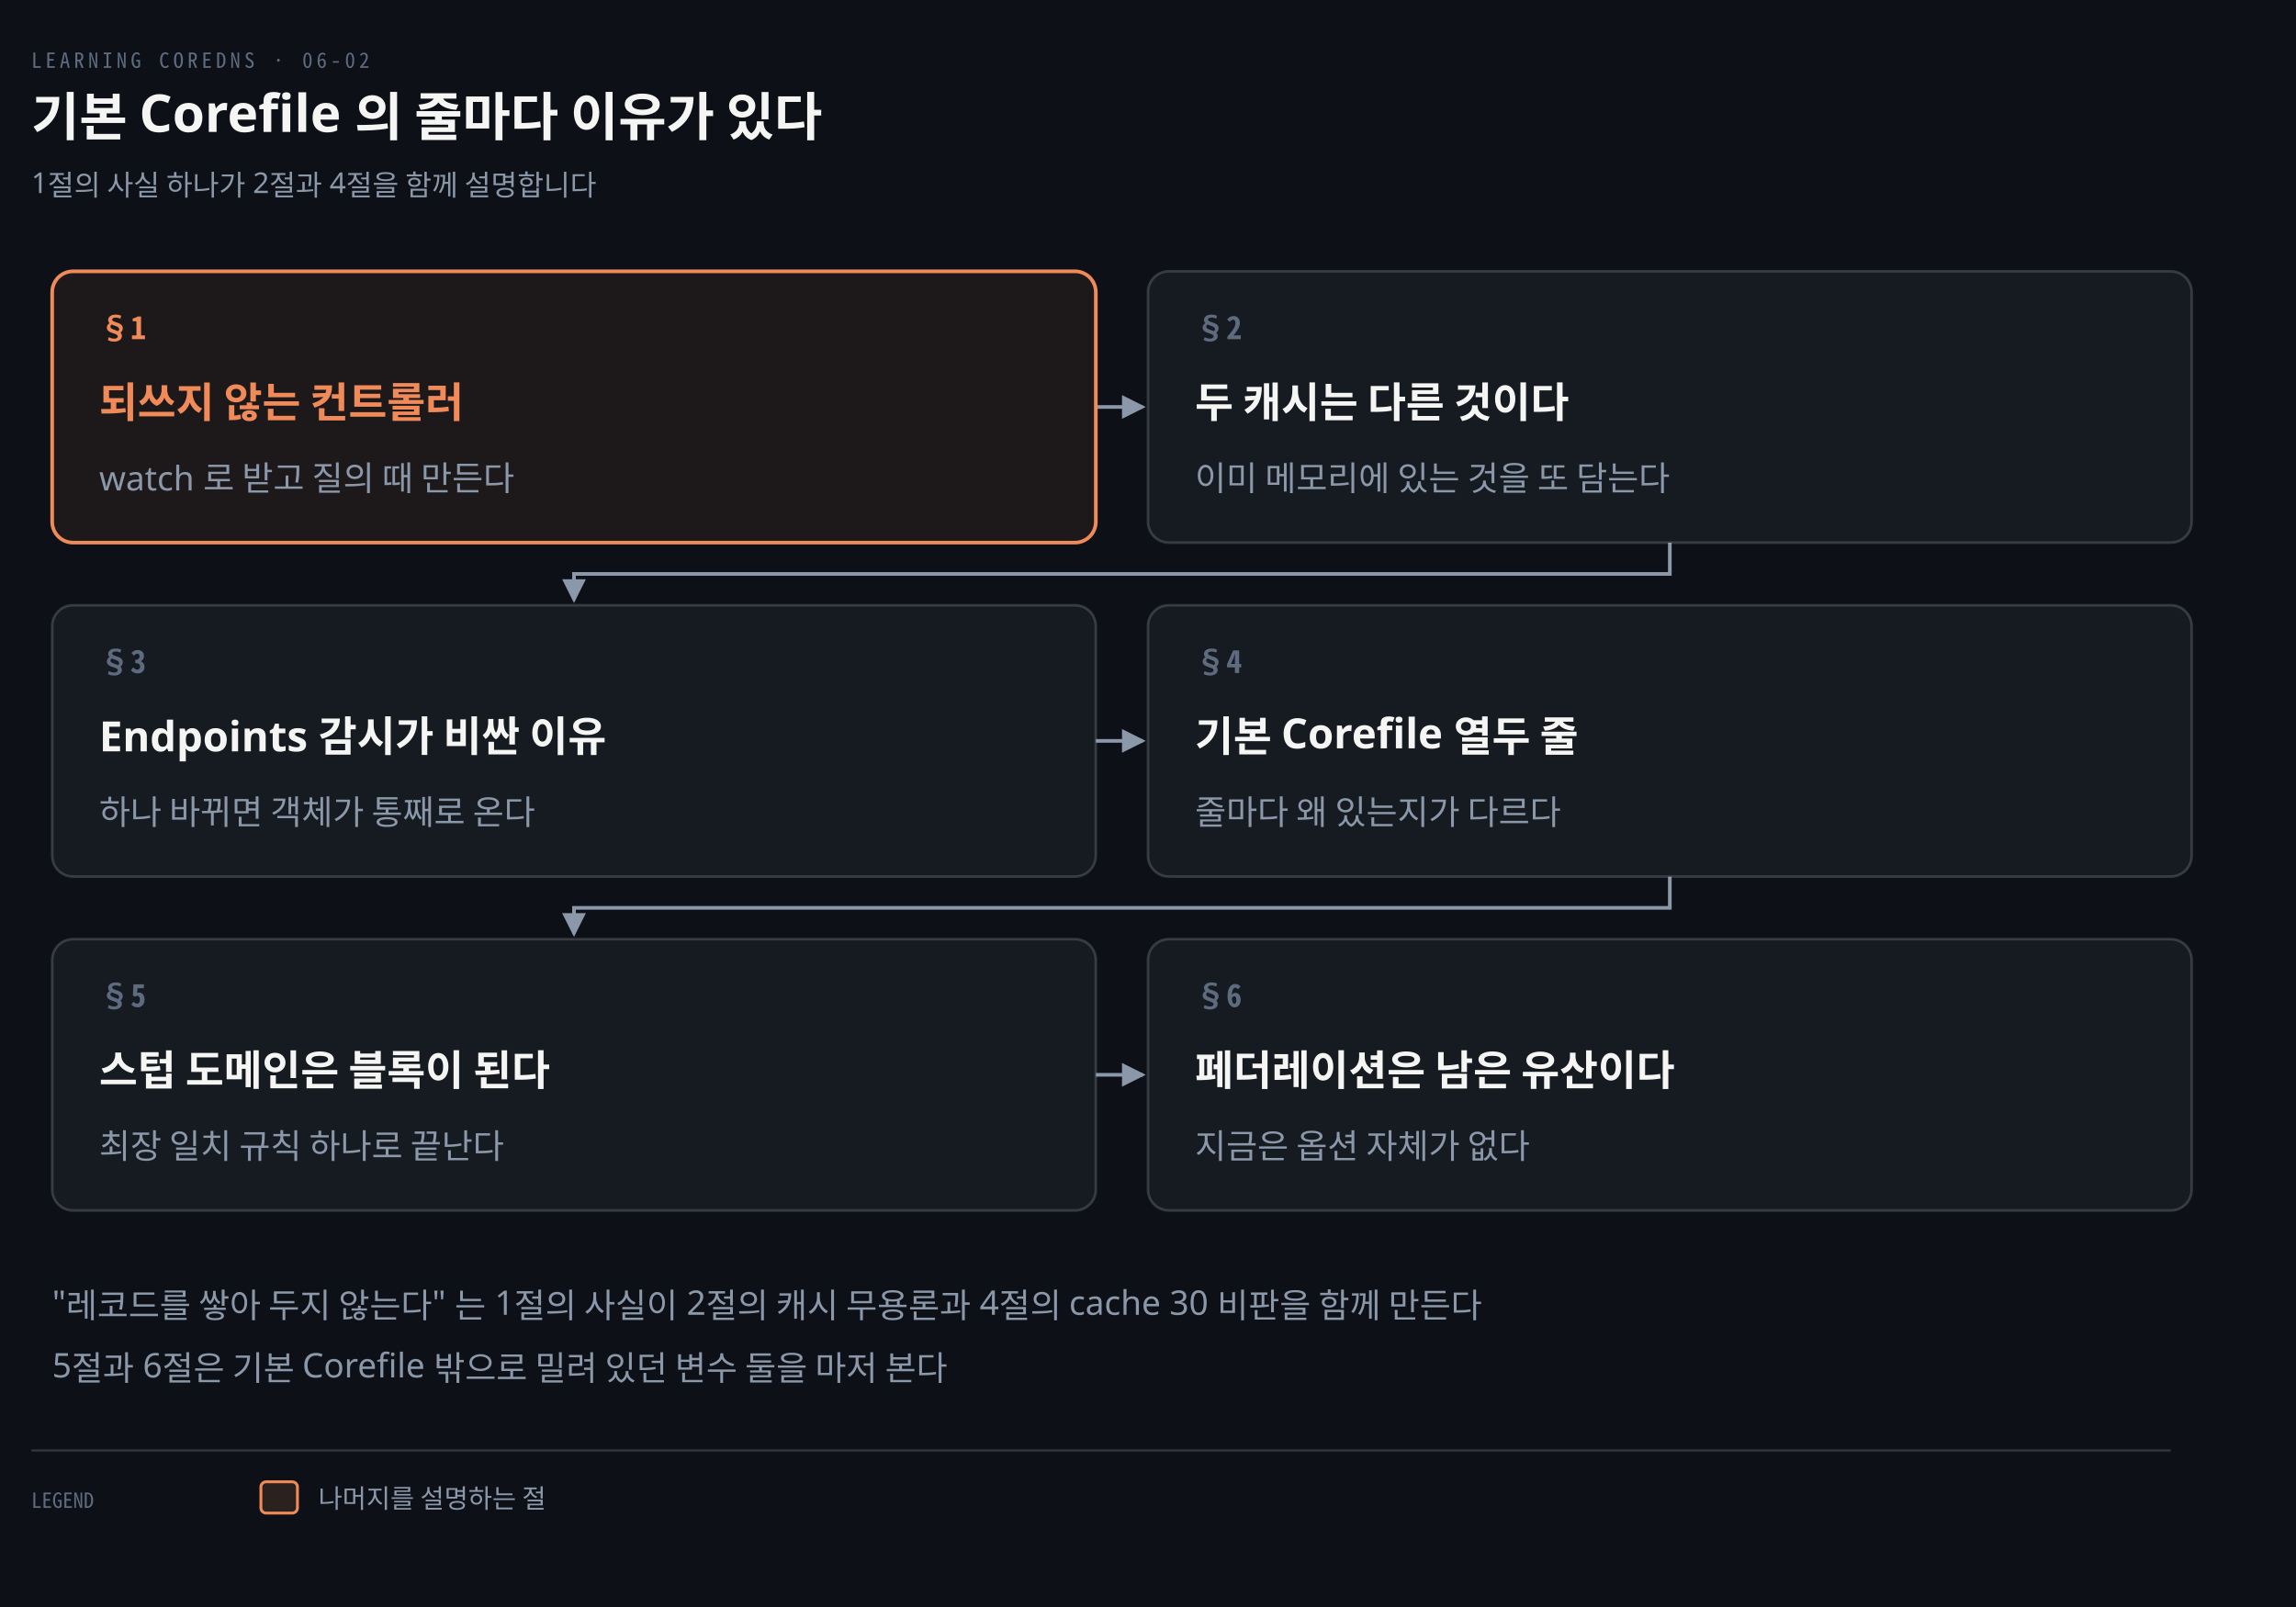
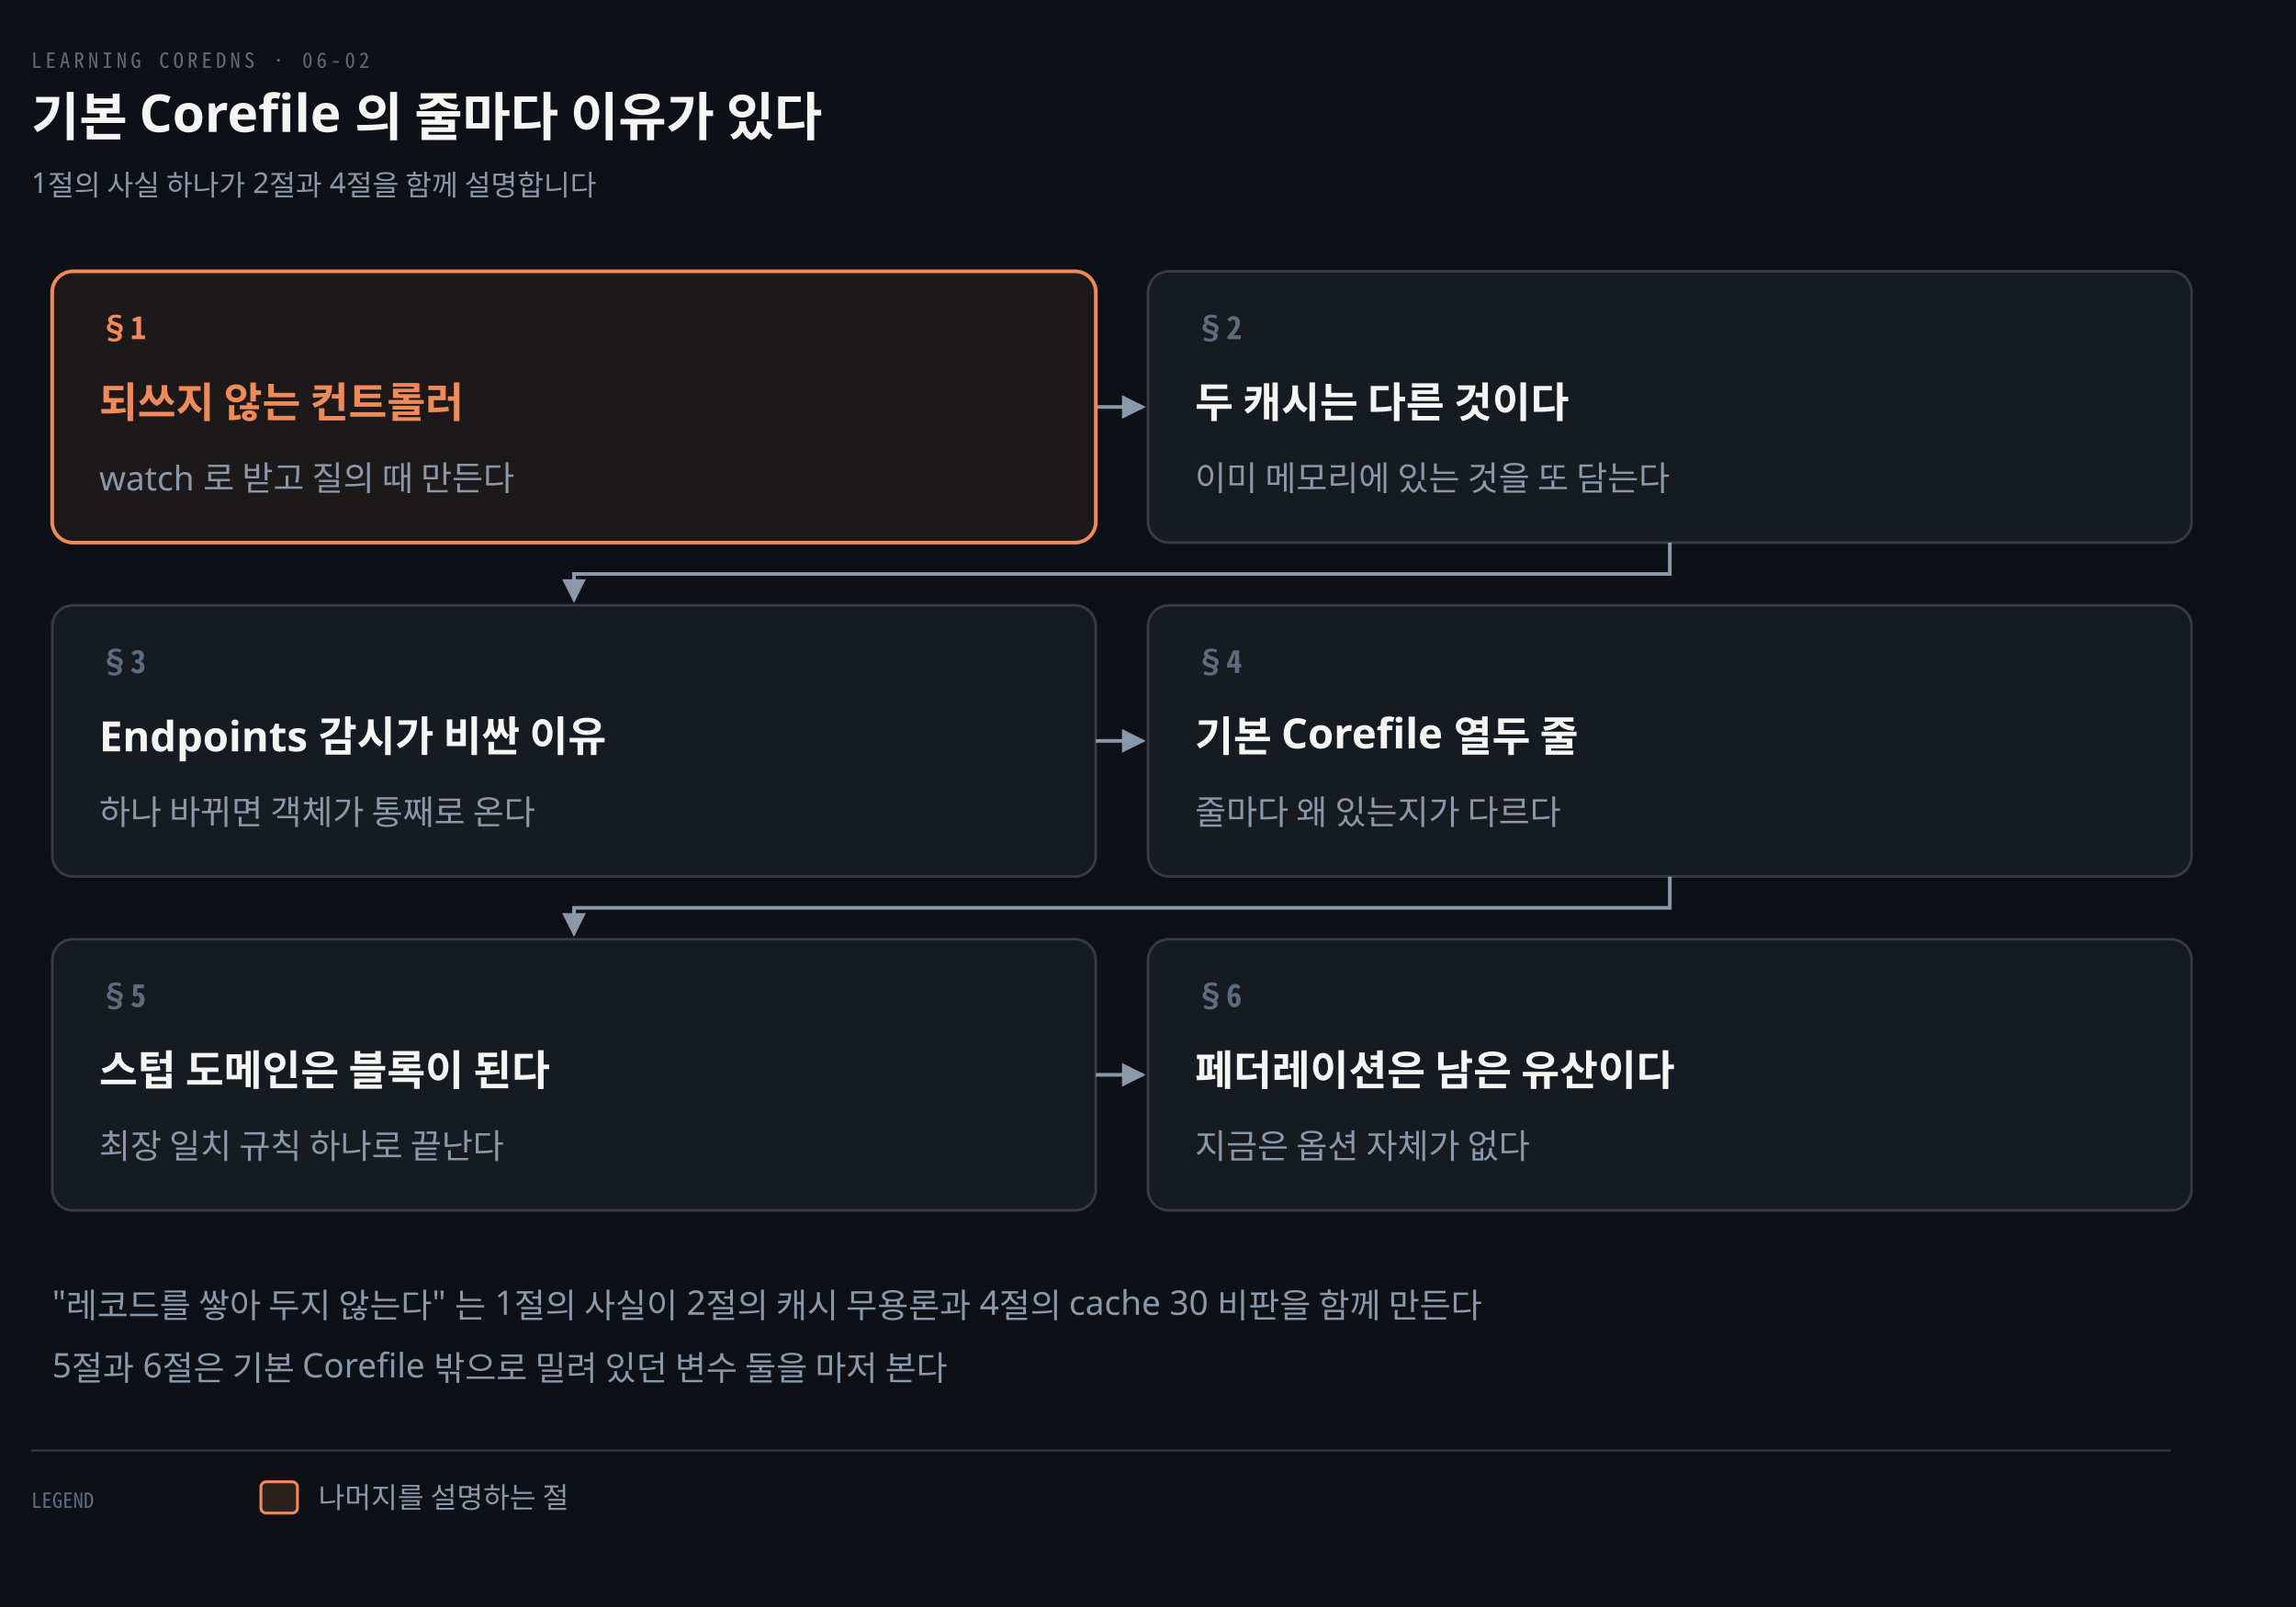
<svg xmlns="http://www.w3.org/2000/svg" viewBox="0 0 880 616" width="100%" role="img" aria-labelledby="dt dd">
  <defs>
    <marker id="ar" viewBox="0 0 8 8" refX="7" refY="4" markerWidth="6.5" markerHeight="6.5" orient="auto">
      <path d="M0 0 L8 4 L0 8 z" fill="#8B98A9" />
    </marker>
    <marker id="ok" viewBox="0 0 8 8" refX="7" refY="4" markerWidth="6.5" markerHeight="6.5" orient="auto">
      <path d="M0 0 L8 4 L0 8 z" fill="#3FB98C" />
    </marker>
    <marker id="warn" viewBox="0 0 8 8" refX="7" refY="4" markerWidth="6.5" markerHeight="6.5" orient="auto">
      <path d="M0 0 L8 4 L0 8 z" fill="#E3B341" />
    </marker>
    <marker id="bad" viewBox="0 0 8 8" refX="7" refY="4" markerWidth="6.5" markerHeight="6.5" orient="auto">
      <path d="M0 0 L8 4 L0 8 z" fill="#F0616D" />
    </marker>
    <marker id="info" viewBox="0 0 8 8" refX="7" refY="4" markerWidth="6.5" markerHeight="6.5" orient="auto">
      <path d="M0 0 L8 4 L0 8 z" fill="#6A95D8" />
    </marker>
    <marker id="acc" viewBox="0 0 8 8" refX="7" refY="4" markerWidth="6.5" markerHeight="6.5" orient="auto">
      <path d="M0 0 L8 4 L0 8 z" fill="#F08A59" />
    </marker>
    <marker id="soft" viewBox="0 0 8 8" refX="7" refY="4" markerWidth="6.5" markerHeight="6.5" orient="auto">
      <path d="M0 0 L8 4 L0 8 z" fill="#5E6B7E" />
    </marker>
  </defs>
  <rect width="880" height="616" fill="#0D1117" />
  <text x="12" y="26" font-family="'Geist Mono','Noto Sans Mono CJK KR',monospace" font-size="8" letter-spacing="0.18em" fill="#5E6B7E">LEARNING COREDNS · 06-02</text>
  <text x="12" y="52" font-family="'Geist','Apple SD Gothic Neo','Noto Sans KR','Malgun Gothic',sans-serif" font-size="20" font-weight="600" fill="#F5F5F3">기본 Corefile 의 줄마다 이유가 있다</text>
  <text x="12" y="74" font-family="'Geist','Apple SD Gothic Neo','Noto Sans KR','Malgun Gothic',sans-serif" font-size="11" fill="#8B98A9">1절의 사실 하나가 2절과 4절을 함께 설명합니다</text>
  <path d="M 420 156.0 L 438 156.0" fill="none" stroke="#8B98A9" stroke-width="1.4" marker-end="url(#ar)" />
  <path d="M 640.0 208 L 640.0 220 L 220.0 220 L 220.0 230" fill="none" stroke="#8B98A9" stroke-width="1.4" marker-end="url(#ar)" />
  <path d="M 420 284.0 L 438 284.0" fill="none" stroke="#8B98A9" stroke-width="1.4" marker-end="url(#ar)" />
  <path d="M 640.0 336 L 640.0 348 L 220.0 348 L 220.0 358" fill="none" stroke="#8B98A9" stroke-width="1.4" marker-end="url(#ar)" />
  <path d="M 420 412.0 L 438 412.0" fill="none" stroke="#8B98A9" stroke-width="1.4" marker-end="url(#ar)" />
  <rect x="20" y="104" width="400" height="104" rx="8" fill="#F08A5912" stroke="#F08A59" stroke-width="1.4" />
  <text x="38" y="130" text-anchor="start" font-family="'Geist Mono','Noto Sans Mono CJK KR',monospace" font-size="12" font-weight="600" fill="#F08A59">§1</text>
  <text x="38" y="160" text-anchor="start" font-family="'Geist','Apple SD Gothic Neo','Noto Sans KR','Malgun Gothic',sans-serif" font-size="16" font-weight="600" fill="#F08A59">되쓰지 않는 컨트롤러</text>
  <text x="38" y="188" text-anchor="start" font-family="'Geist','Apple SD Gothic Neo','Noto Sans KR','Malgun Gothic',sans-serif" font-size="13" font-weight="400" fill="#8B98A9">watch 로 받고 질의 때 만든다</text>
  <rect x="440" y="104" width="400" height="104" rx="8" fill="#161B22" stroke="rgba(191,192,192,0.22)" stroke-width="1.0" />
  <text x="458" y="130" text-anchor="start" font-family="'Geist Mono','Noto Sans Mono CJK KR',monospace" font-size="12" font-weight="600" fill="#5E6B7E">§2</text>
  <text x="458" y="160" text-anchor="start" font-family="'Geist','Apple SD Gothic Neo','Noto Sans KR','Malgun Gothic',sans-serif" font-size="16" font-weight="600" fill="#F5F5F3">두 캐시는 다른 것이다</text>
  <text x="458" y="188" text-anchor="start" font-family="'Geist','Apple SD Gothic Neo','Noto Sans KR','Malgun Gothic',sans-serif" font-size="13" font-weight="400" fill="#8B98A9">이미 메모리에 있는 것을 또 담는다</text>
  <rect x="20" y="232" width="400" height="104" rx="8" fill="#161B22" stroke="rgba(191,192,192,0.22)" stroke-width="1.0" />
  <text x="38" y="258" text-anchor="start" font-family="'Geist Mono','Noto Sans Mono CJK KR',monospace" font-size="12" font-weight="600" fill="#5E6B7E">§3</text>
  <text x="38" y="288" text-anchor="start" font-family="'Geist','Apple SD Gothic Neo','Noto Sans KR','Malgun Gothic',sans-serif" font-size="16" font-weight="600" fill="#F5F5F3">Endpoints 감시가 비싼 이유</text>
  <text x="38" y="316" text-anchor="start" font-family="'Geist','Apple SD Gothic Neo','Noto Sans KR','Malgun Gothic',sans-serif" font-size="13" font-weight="400" fill="#8B98A9">하나 바뀌면 객체가 통째로 온다</text>
  <rect x="440" y="232" width="400" height="104" rx="8" fill="#161B22" stroke="rgba(191,192,192,0.22)" stroke-width="1.0" />
  <text x="458" y="258" text-anchor="start" font-family="'Geist Mono','Noto Sans Mono CJK KR',monospace" font-size="12" font-weight="600" fill="#5E6B7E">§4</text>
  <text x="458" y="288" text-anchor="start" font-family="'Geist','Apple SD Gothic Neo','Noto Sans KR','Malgun Gothic',sans-serif" font-size="16" font-weight="600" fill="#F5F5F3">기본 Corefile 열두 줄</text>
  <text x="458" y="316" text-anchor="start" font-family="'Geist','Apple SD Gothic Neo','Noto Sans KR','Malgun Gothic',sans-serif" font-size="13" font-weight="400" fill="#8B98A9">줄마다 왜 있는지가 다르다</text>
  <rect x="20" y="360" width="400" height="104" rx="8" fill="#161B22" stroke="rgba(191,192,192,0.22)" stroke-width="1.0" />
  <text x="38" y="386" text-anchor="start" font-family="'Geist Mono','Noto Sans Mono CJK KR',monospace" font-size="12" font-weight="600" fill="#5E6B7E">§5</text>
  <text x="38" y="416" text-anchor="start" font-family="'Geist','Apple SD Gothic Neo','Noto Sans KR','Malgun Gothic',sans-serif" font-size="16" font-weight="600" fill="#F5F5F3">스텁 도메인은 블록이 된다</text>
  <text x="38" y="444" text-anchor="start" font-family="'Geist','Apple SD Gothic Neo','Noto Sans KR','Malgun Gothic',sans-serif" font-size="13" font-weight="400" fill="#8B98A9">최장 일치 규칙 하나로 끝난다</text>
  <rect x="440" y="360" width="400" height="104" rx="8" fill="#161B22" stroke="rgba(191,192,192,0.22)" stroke-width="1.0" />
  <text x="458" y="386" text-anchor="start" font-family="'Geist Mono','Noto Sans Mono CJK KR',monospace" font-size="12" font-weight="600" fill="#5E6B7E">§6</text>
  <text x="458" y="416" text-anchor="start" font-family="'Geist','Apple SD Gothic Neo','Noto Sans KR','Malgun Gothic',sans-serif" font-size="16" font-weight="600" fill="#F5F5F3">페더레이션은 남은 유산이다</text>
  <text x="458" y="444" text-anchor="start" font-family="'Geist','Apple SD Gothic Neo','Noto Sans KR','Malgun Gothic',sans-serif" font-size="13" font-weight="400" fill="#8B98A9">지금은 옵션 자체가 없다</text>
  <text x="20" y="504" text-anchor="start" font-family="'Geist','Apple SD Gothic Neo','Noto Sans KR','Malgun Gothic',sans-serif" font-size="13" font-weight="400" fill="#8B98A9">"레코드를 쌓아 두지 않는다" 는 1절의 사실이 2절의 캐시 무용론과 4절의 cache 30 비판을 함께 만든다</text>
  <text x="20" y="528" text-anchor="start" font-family="'Geist','Apple SD Gothic Neo','Noto Sans KR','Malgun Gothic',sans-serif" font-size="13" font-weight="400" fill="#8B98A9">5절과 6절은 기본 Corefile 밖으로 밀려 있던 변수 둘을 마저 본다</text>
  <line x1="12" y1="556" x2="832" y2="556" stroke="rgba(191,192,192,0.22)" stroke-width="0.8" />
  <text x="12" y="578" text-anchor="start" font-family="'Geist Mono','Noto Sans Mono CJK KR',monospace" font-size="8" font-weight="400" fill="#5E6B7E">LEGEND</text>
  <rect x="100" y="568" width="14" height="12" rx="2" fill="#F08A5922" stroke="#F08A59" stroke-width="1.1" />
-   <text x="122" y="578" text-anchor="start" font-family="'Geist','Apple SD Gothic Neo','Noto Sans KR','Malgun Gothic',sans-serif" font-size="10" font-weight="400" fill="#8B98A9">나머지를 설명하는 절</text>
+   <text x="122" y="578" text-anchor="start" font-family="'Geist','Apple SD Gothic Neo','Noto Sans KR','Malgun Gothic',sans-serif" font-size="11" font-weight="400" fill="#8B98A9">나머지를 설명하는 절</text>
</svg>
